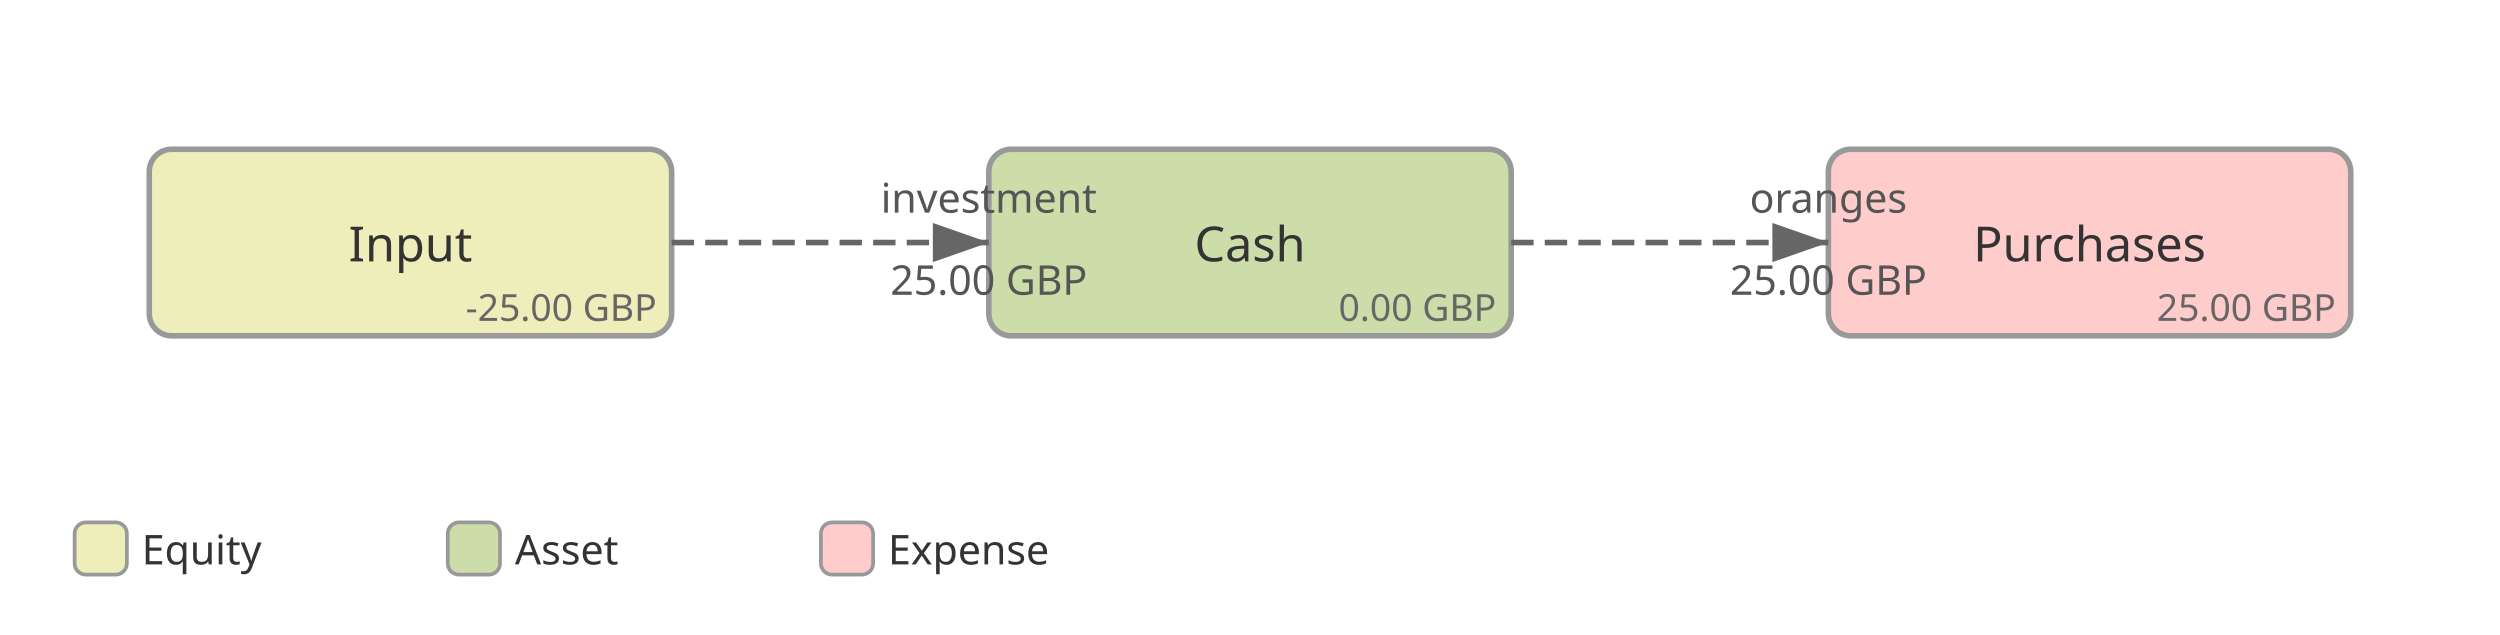
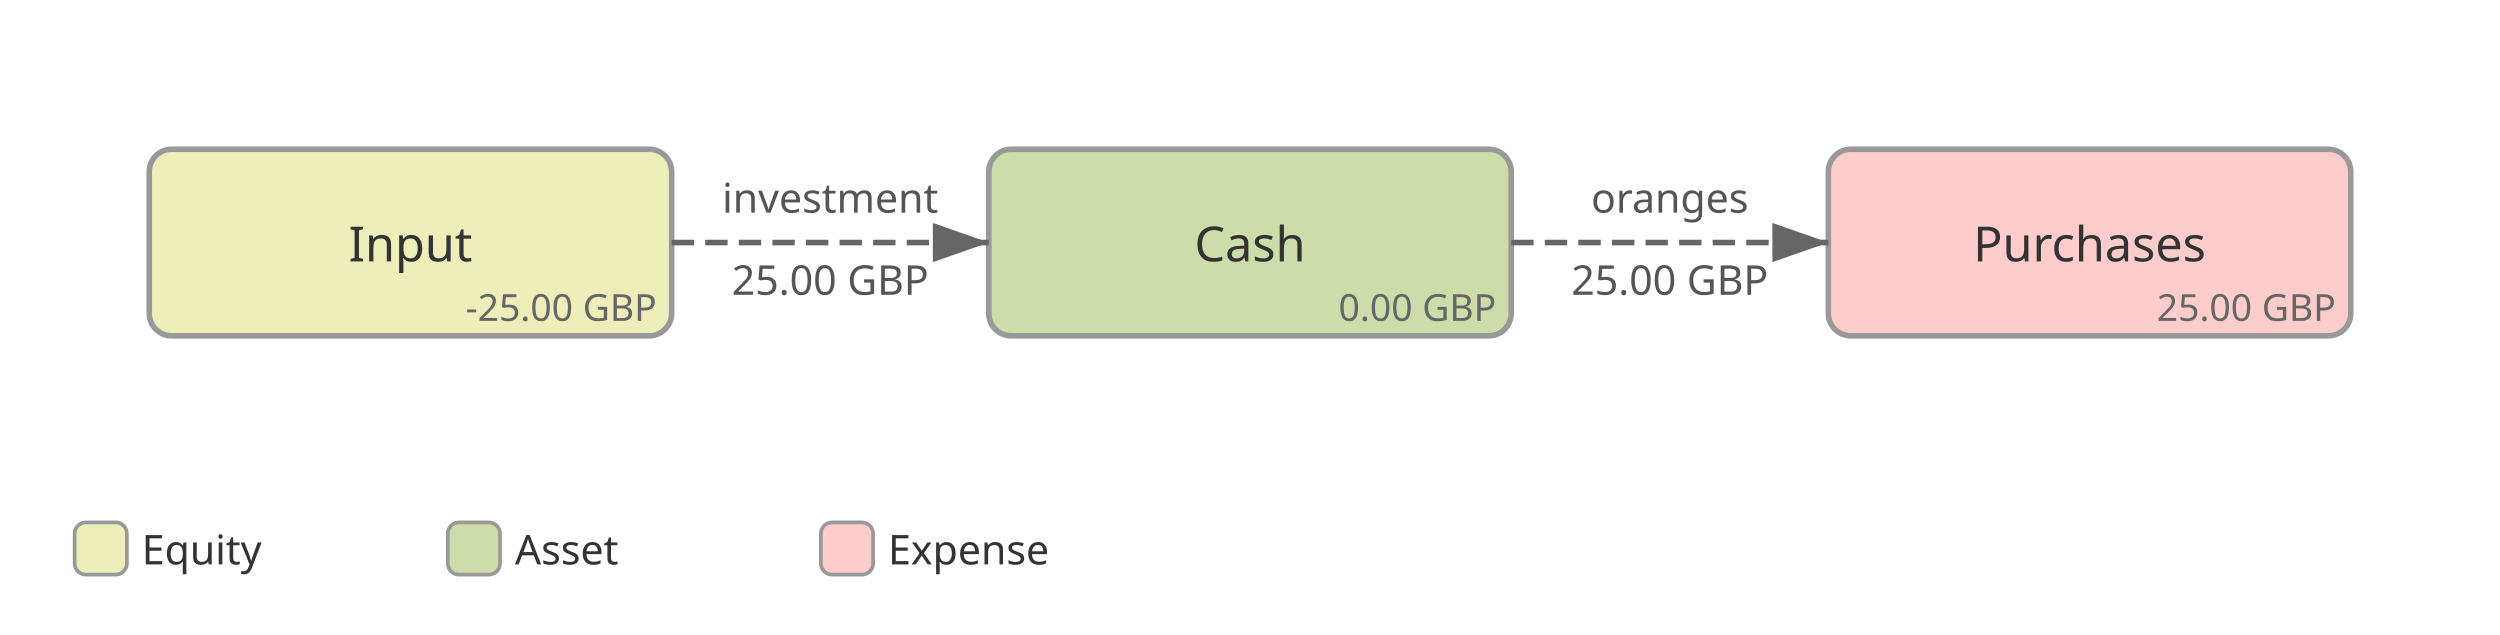
<svg xmlns="http://www.w3.org/2000/svg" viewBox="0 0 670 170" width="670" height="170">
  <defs>
    <marker id="arrowhead" markerWidth="10" markerHeight="7" refX="10" refY="3.5" orient="auto">
      <polygon points="0 0, 10 3.5, 0 7" fill="#666" />
    </marker>
  </defs>
  <style>
  .node rect { stroke: #999; stroke-width: 1.5; rx: 6; ry: 6; }
  .node text { font-family: sans-serif; font-size: 13px; fill: #333; text-anchor: middle; dominant-baseline: central; }
  .node .balance { font-size: 10px; fill: #666; text-anchor: end; dominant-baseline: auto; }
  .edge path { fill: none; stroke: #666; stroke-width: 1.5; marker-end: url(#arrowhead); }
  .edge text { font-family: sans-serif; font-size: 11px; fill: #555; text-anchor: middle; }
  .legend text { font-family: sans-serif; font-size: 11px; fill: #333; dominant-baseline: central; }
  .legend rect { stroke: #999; stroke-width: 1; rx: 3; ry: 3; }
  @keyframes flow {
    from { stroke-dashoffset: 100; }
    to   { stroke-dashoffset: 0; }
  }
  .edge path { stroke-dasharray: 6 3; animation: flow 1.5s linear infinite; }
</style>
  <g class="node" transform="translate(40,40)">
    <rect width="140" height="50" fill="#EEB" />
    <text x="70" y="25">Input</text>
    <text class="balance" x="140" y="50" dx="-4" dy="-4">-25.00 GBP</text>
  </g>
  <g class="node" transform="translate(265,40)">
    <rect width="140" height="50" fill="#CDA" />
    <text x="70" y="25">Cash</text>
    <text class="balance" x="140" y="50" dx="-4" dy="-4">0.00 GBP</text>
  </g>
  <g class="node" transform="translate(490,40)">
    <rect width="140" height="50" fill="#FCC" />
    <text x="70" y="25">Purchases</text>
    <text class="balance" x="140" y="50" dx="-4" dy="-4">25.00 GBP</text>
  </g>
  <g class="edge">
    <path d="M180.0,65.0 L265.0,65.0" style="animation-delay: 0s" />
-     <text x="265" y="57">investment</text>
-     <text x="265" y="79">25.00 GBP</text>
+     <text x="222.5" y="57">investment</text>
+     <text x="222.5" y="79">25.00 GBP</text>
  </g>
  <g class="edge">
    <path d="M405.0,65.0 L490.0,65.0" style="animation-delay: 0.3s" />
-     <text x="490" y="57">oranges</text>
-     <text x="490" y="79">25.00 GBP</text>
+     <text x="447.5" y="57">oranges</text>
+     <text x="447.5" y="79">25.00 GBP</text>
  </g>
  <g class="legend" transform="translate(20,170)" dy="-30">
    <rect x="0" y="-30" width="14" height="14" fill="#EEB" />
    <text x="18" y="-23">Equity</text>
    <rect x="100" y="-30" width="14" height="14" fill="#CDA" />
    <text x="118" y="-23">Asset</text>
    <rect x="200" y="-30" width="14" height="14" fill="#FCC" />
    <text x="218" y="-23">Expense</text>
  </g>
</svg>
